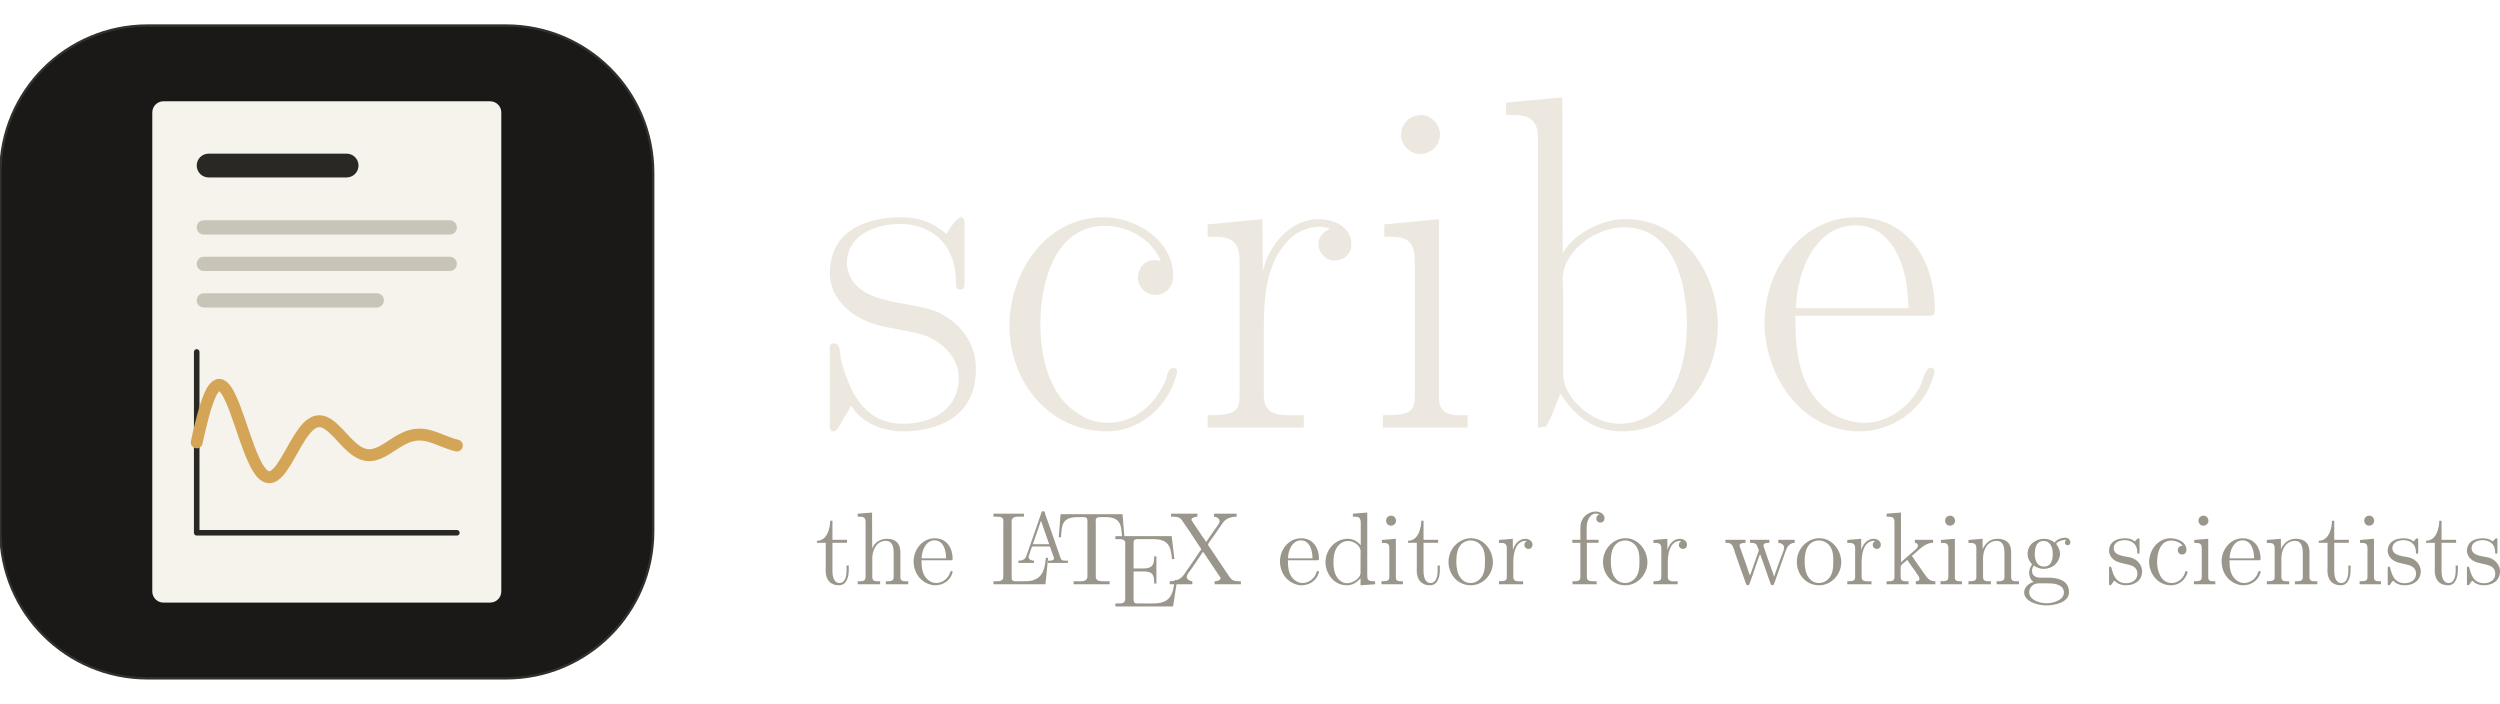
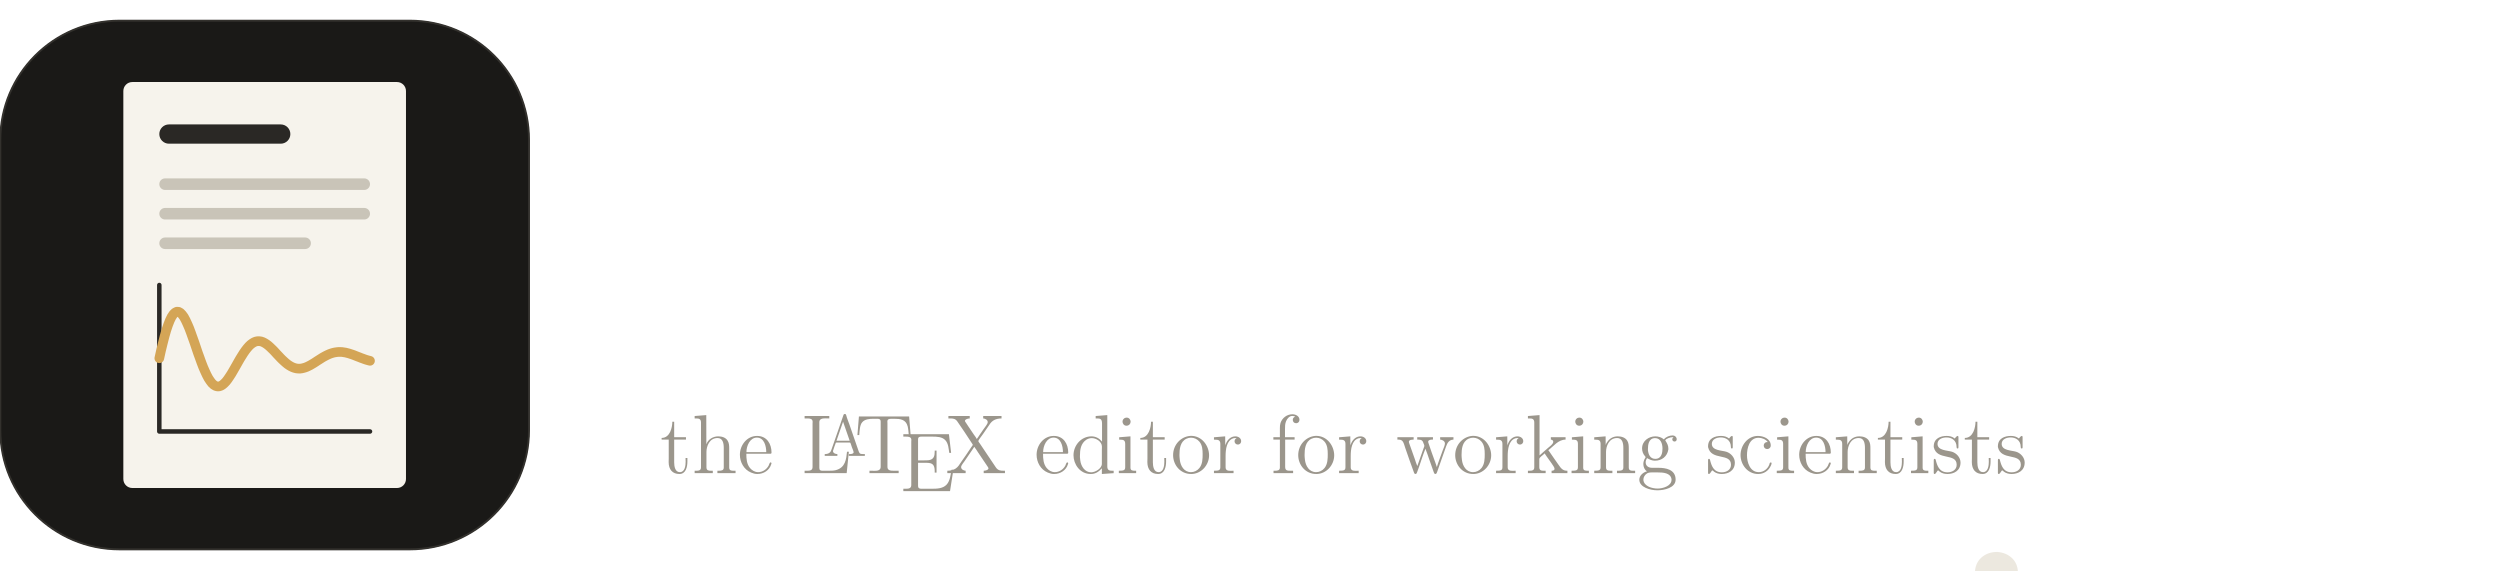
- <svg xmlns="http://www.w3.org/2000/svg" xmlns:xlink="http://www.w3.org/1999/xlink" width="397.8" height="112.0" viewBox="0 0 397.81 112.00" role="img" aria-label="Scribe: the LaTeX editor for working scientists">
+ <svg xmlns="http://www.w3.org/2000/svg" xmlns:xlink="http://www.w3.org/1999/xlink" width="491.2" height="112.0" viewBox="0 0 491.20 112.00" role="img" aria-label="Winterpress: the LaTeX editor for working scientists">
  <g transform="translate(0 4.00)">
    <g transform="scale(0.126214) translate(-100 -100)">
      <rect x="100" y="100" width="824" height="824" rx="186" fill="#1a1917" />
      <rect x="100.5" y="100.5" width="823" height="823" rx="185.5" fill="none" stroke="#33312d" stroke-width="3" />
      <rect x="292" y="196" width="440" height="632" rx="14" fill="#f6f3ec" />
      <rect x="348" y="262" width="204" height="30" rx="15" fill="#2a2825" />
      <rect x="348" y="346" width="328" height="18" rx="9" fill="#c9c4b8" />
      <rect x="348" y="392" width="328" height="18" rx="9" fill="#c9c4b8" />
      <rect x="348" y="438" width="236" height="18" rx="9" fill="#c9c4b8" />
      <path d="M348 512V740H676" fill="none" stroke="#2a2825" stroke-width="7" stroke-linecap="round" stroke-linejoin="round" />
      <path d="M348.0 626.0L350.7 613.8L353.5 602.3L356.2 591.8L358.9 582.3L361.7 574.0L364.4 567.1L367.1 561.6L369.9 557.4L372.6 554.8L375.3 553.5L378.1 553.7L380.8 555.2L383.5 558.0L386.3 561.8L389.0 566.8L391.7 572.6L394.5 579.1L397.2 586.3L399.9 593.9L402.7 601.7L405.4 609.7L408.1 617.7L410.9 625.4L413.6 632.9L416.3 639.9L419.1 646.3L421.8 652.1L424.5 657.2L427.3 661.4L430.0 664.9L432.7 667.4L435.5 669.1L438.2 669.9L440.9 669.9L443.7 669.0L446.4 667.4L449.1 665.1L451.9 662.2L454.6 658.7L457.3 654.7L460.1 650.4L462.8 645.8L465.5 641.1L468.3 636.2L471.0 631.4L473.7 626.7L476.5 622.2L479.2 617.9L481.9 614.0L484.7 610.4L487.4 607.3L490.1 604.7L492.9 602.6L495.6 601.0L498.3 599.9L501.1 599.4L503.8 599.4L506.5 599.8L509.3 600.8L512.0 602.2L514.7 603.9L517.5 606.0L520.2 608.4L522.9 611.0L525.7 613.7L528.4 616.6L531.1 619.6L533.9 622.5L536.6 625.4L539.3 628.1L542.1 630.7L544.8 633.1L547.5 635.3L550.3 637.2L553.0 638.8L555.7 640.1L558.5 641.1L561.2 641.8L563.9 642.1L566.7 642.2L569.4 641.9L572.1 641.3L574.9 640.5L577.6 639.5L580.3 638.2L583.1 636.8L585.8 635.2L588.5 633.6L591.3 631.8L594.0 630.0L596.7 628.3L599.5 626.5L602.2 624.8L604.9 623.3L607.7 621.8L610.4 620.5L613.1 619.3L615.9 618.3L618.6 617.5L621.3 616.9L624.1 616.5L626.8 616.2L629.5 616.2L632.3 616.3L635.0 616.7L637.7 617.1L640.5 617.8L643.2 618.5L645.9 619.4L648.7 620.3L651.4 621.3L654.1 622.4L656.9 623.5L659.6 624.5L662.3 625.6L665.1 626.6L667.8 627.6L670.5 628.5L673.3 629.3L676.0 630.0" fill="none" stroke="#d4a556" stroke-width="15" stroke-linecap="round" stroke-linejoin="round" />
    </g>
  </g>
  <g transform="translate(201.70 87.97)">
    <defs>
      <path id="g0-65" d="M.368-.368V-.012H2.854V-.368C2.485-.368 2.014-.541 1.991-.944C1.991-1.059 2.048-1.162 2.083-1.266C2.209-1.645 2.324-2.025 2.474-2.393C2.508-2.497 2.508-2.635 2.67-2.635H5.282C5.42-2.635 5.431-2.508 5.477-2.405L5.719-1.68C5.834-1.381 6.041-.944 6.041-.702V-.656C5.938-.38 5.489-.368 5.155-.368H5.086V-.012H8.25V-.368H7.917C7.652-.368 7.376-.391 7.238-.529C7.111-.667 7.065-.863 6.996-1.036C6.409-2.75 5.822-4.476 5.213-6.191C5.005-6.789 4.729-7.422 4.58-8.032C4.534-8.181 4.465-8.25 4.304-8.25C4.073-8.25 4.027-8.009 3.958-7.779C3.314-5.834 2.601-3.912 1.945-1.979L1.703-1.289C1.634-1.082 1.565-.875 1.404-.713C1.139-.437 .736-.368 .368-.368ZM2.681-2.992L3.97-6.731L5.27-2.992H2.681Z" />
      <path id="g1-69" d="M.658-11.211V-10.734H1.167C1.726-10.734 2.236-10.668 2.236-10.077C2.236-9.978 2.219-9.863 2.219-9.764V-1.216C2.219-.559 1.71-.493 1.167-.493H.658V-.016H9.83L10.488-4.225H10.126C9.945-3.222 9.847-2.022 9.14-1.282C8.416-.526 7.266-.493 6.279-.493H4.241C3.847-.493 3.551-.542 3.551-1.101V-5.589H5.096C5.655-5.589 6.263-5.556 6.575-5.096C6.805-4.734 6.822-4.258 6.822-3.83V-3.666H7.184V-7.989H6.822V-7.825C6.822-6.986 6.69-6.247 5.638-6.099C5.326-6.066 5.03-6.066 4.718-6.066H3.551V-10.175C3.551-10.685 3.863-10.734 4.241-10.734H6.312C7.2-10.734 8.301-10.718 8.926-10.011C9.518-9.353 9.551-8.384 9.682-7.545H10.044L9.616-11.211H.658Z" />
      <path id="g1-76" d="M.674-11.244V-10.767H1.216C1.759-10.767 2.252-10.701 2.252-10.093C2.252-9.978 2.236-9.879 2.236-9.781V-1.216C2.236-.559 1.726-.493 1.184-.493H.674V-.016H8.942L9.37-4.225H9.008C8.844-2.762 8.712-1.118 6.805-.608C6.329-.493 5.852-.493 5.359-.493H4.159C3.814-.493 3.567-.592 3.567-1.036V-10.044C3.567-10.685 4.159-10.784 4.751-10.784C5.03-10.784 5.31-10.767 5.523-10.767V-11.244H.674Z" />
      <path id="g1-84" d="M.871-11.162L.575-7.496H.937C1.003-8.318 1.036-9.485 1.512-10.011C2.022-10.636 2.975-10.701 3.732-10.701H4.471C4.8-10.701 5.145-10.668 5.145-10.126V-1.249C5.145-.575 4.537-.477 3.962-.477C3.781-.477 3.584-.493 3.436-.493H2.942V-.016H8.679V-.493H7.693C7.068-.493 6.477-.559 6.477-1.233V-9.847C6.477-9.945 6.46-10.044 6.46-10.142C6.46-10.619 6.756-10.701 7.299-10.701H7.825C8.942-10.701 10.11-10.603 10.455-9.189C10.586-8.63 10.619-8.055 10.668-7.496H11.03L10.734-11.162H.871Z" />
      <path id="g1-88" d="M.575-11.244V-10.767H.97C1.479-10.767 1.956-10.718 2.318-10.192C3.271-8.844 4.175-7.447 5.079-6.066L5.277-5.77C5.31-5.721 5.359-5.671 5.359-5.605C5.359-5.458 5.178-5.293 5.096-5.162C4.438-4.159 3.764-3.173 3.074-2.203C2.778-1.742 2.482-1.249 2.022-.937C1.545-.608 .937-.493 .362-.493V-.016H3.962V-.493C3.567-.51 3.074-.773 3.074-1.2V-1.282C3.156-1.644 3.534-2.055 3.781-2.416C4.323-3.205 4.882-4.011 5.408-4.816C5.49-4.948 5.589-5.063 5.655-5.195C5.934-4.833 6.181-4.438 6.427-4.06L8.252-1.348C8.318-1.249 8.433-1.118 8.449-.986C8.449-.641 7.858-.493 7.512-.493V-.016H11.688V-.493H11.441C10.833-.493 10.307-.526 9.879-1.184C8.844-2.745 7.808-4.29 6.756-5.836C6.674-5.967 6.46-6.197 6.46-6.329C6.46-6.51 7.085-7.282 7.381-7.71C7.71-8.203 8.055-8.679 8.384-9.173C8.663-9.6 8.926-10.027 9.353-10.323C9.83-10.652 10.438-10.767 11.014-10.767V-11.244H7.414V-10.767C7.808-10.751 8.301-10.488 8.301-10.06C8.301-9.649 7.775-9.107 7.496-8.679C7.216-8.268 6.937-7.874 6.658-7.463C6.493-7.216 6.345-6.953 6.148-6.723C6.033-7.003 5.753-7.348 5.556-7.627C5.178-8.186 4.816-8.729 4.438-9.288L3.995-9.962C3.929-10.044 3.83-10.159 3.83-10.274V-10.29C3.83-10.603 4.422-10.767 4.767-10.767V-11.244H.575Z" />
      <path id="g1-99" d="M5.934-6.115C5.885-6.115 5.852-6.132 5.803-6.132C5.425-6.132 5.129-5.819 5.129-5.441C5.129-5.03 5.441-4.751 5.803-4.751C6.181-4.751 6.51-5.014 6.51-5.458C6.51-6.805 5.03-7.332 3.978-7.332C1.989-7.332 .575-5.474 .575-3.567C.575-1.677 1.989 .148 4.027 .148C5.129 .148 6.099-.444 6.575-1.578C6.608-1.677 6.674-1.825 6.674-1.956V-2.022C6.658-2.088 6.592-2.121 6.526-2.121C6.279-2.121 6.279-1.874 6.23-1.71C5.918-.838 5.079-.214 4.159-.214C2.416-.214 1.841-2.17 1.841-3.534C1.841-4.882 2.268-6.97 4.11-6.97C4.767-6.97 5.54-6.674 5.934-6.115Z" />
      <path id="g1-100" d="M4.932-11.244V-10.767H5.129C5.786-10.767 6.181-10.734 6.181-9.748V-6.214C5.655-6.855 4.948-7.249 4.11-7.249C2.104-7.249 .575-5.507 .575-3.534C.575-1.792 1.825 .148 3.962 .148C4.849 .148 5.474-.23 6.148-.97V.148L8.466-.016V-.493H8.203C7.71-.493 7.216-.542 7.216-1.315V-11.425L4.932-11.244ZM1.841-3.156V-3.403C1.841-4.603 1.989-5.852 3.123-6.608C3.452-6.805 3.814-6.904 4.175-6.904C4.997-6.904 6.164-6.247 6.164-5.211C6.164-4.997 6.148-4.784 6.148-4.57V-1.858C6.148-.921 4.849-.181 4.044-.181C2.827-.181 2.055-1.332 1.907-2.515C1.874-2.729 1.874-2.942 1.841-3.156Z" />
      <path id="g1-101" d="M1.742-3.83H6.444C6.608-3.83 6.69-3.896 6.69-4.06C6.69-5.753 5.786-7.332 3.847-7.332C1.874-7.332 .477-5.54 .477-3.633C.477-2.186 1.249-.723 2.679-.132C3.058 .033 3.468 .148 3.879 .148H3.929C5.129 .148 6.296-.575 6.641-1.792C6.658-1.841 6.69-1.907 6.69-1.973C6.69-2.055 6.592-2.137 6.51-2.137C6.312-2.137 6.23-1.693 6.115-1.479C5.704-.74 4.932-.214 4.044-.214C3.419-.214 2.86-.559 2.466-1.019C1.808-1.808 1.742-2.844 1.742-3.83ZM1.759-4.142C1.759-5.392 2.449-7.003 3.814-7.003C5.26-7.003 5.655-5.31 5.655-4.142H1.759Z" />
      <path id="g1-102" d="M1.792-7.085H.51V-6.608H1.792V-1.118C1.792-.542 1.315-.493 .822-.493H.542V-.016H4.389V-.493H3.879C3.222-.493 2.827-.542 2.827-1.249V-6.608H4.685V-7.085H2.795V-8.647C2.795-9.189 2.795-9.715 3.008-10.225C3.222-10.718 3.633-11.244 4.208-11.26C4.422-11.26 4.619-11.211 4.816-11.129C4.553-11.014 4.323-10.849 4.323-10.488S4.586-9.83 4.964-9.83C5.408-9.83 5.638-10.142 5.638-10.504C5.638-11.227 4.882-11.589 4.258-11.589C3.173-11.589 2.236-10.866 1.907-9.863C1.808-9.534 1.792-9.205 1.792-8.86V-7.085Z" />
      <path id="g1-103" d="M5.277-6.658H5.26C4.816-7.068 4.159-7.249 3.584-7.249C2.351-7.249 .986-6.395 .986-4.866C.986-4.323 1.184-3.781 1.545-3.37C1.595-3.321 1.677-3.238 1.677-3.156S1.578-2.975 1.545-2.91C1.348-2.581 1.233-2.186 1.233-1.808C1.233-1.282 1.463-.658 1.94-.395V-.378C1.184-.181 .444 .46 .444 1.266C.444 2.762 2.597 3.353 3.995 3.353C5.326 3.353 7.578 2.877 7.578 1.249C7.578-.773 5.573-1.068 4.225-1.068H2.959C2.236-1.068 1.693-1.447 1.693-2.153V-2.219C1.71-2.499 1.825-2.729 1.956-2.975C2.433-2.712 2.86-2.499 3.403-2.466H3.534C4.833-2.466 5.934-3.271 6.148-4.668V-4.849C6.148-5.408 5.951-5.803 5.655-6.279C5.605-6.329 5.556-6.378 5.556-6.444V-6.46C5.671-6.822 6.592-7.085 6.953-7.085C7.036-7.085 7.101-7.085 7.184-7.068C7.036-6.986 6.921-6.838 6.921-6.658C6.921-6.411 7.134-6.23 7.364-6.23C7.627-6.23 7.792-6.427 7.792-6.69V-6.773C7.726-7.151 7.397-7.43 7.003-7.43C6.411-7.43 5.671-7.167 5.277-6.658ZM1.249 1.381V1.249C1.249 .69 1.644 .148 2.17-.066C2.4-.148 2.663-.164 2.91-.164H4.027C5.112-.164 6.592-.082 6.773 1.167V1.282C6.773 2.532 5.03 3.008 4.044 3.008C2.942 3.008 1.414 2.564 1.249 1.381ZM2.137-4.537V-4.751C2.137-5.54 2.252-6.904 3.551-6.904C4.603-6.904 4.997-5.868 4.997-4.849C4.997-4.126 4.866-2.827 3.584-2.827C2.614-2.827 2.236-3.633 2.137-4.537Z" />
      <path id="g1-104" d="M.526-11.244V-10.767H.822C1.348-10.767 1.775-10.701 1.775-9.945V-1.167C1.775-.559 1.348-.493 .888-.493H.526V-.016H4.093V-.493H3.715C3.238-.493 2.844-.559 2.844-1.167V-4.175C2.844-5.31 3.419-6.921 5.03-6.921C6.033-6.921 6.247-5.951 6.247-4.981V-1.118C6.247-.542 5.77-.493 5.277-.493H4.997V-.016H8.564V-.493H8.186C7.742-.493 7.315-.51 7.315-1.134V-4.866C7.315-5.392 7.299-5.918 7.019-6.378C6.641-7.036 5.868-7.249 5.145-7.249C4.142-7.249 3.123-6.641 2.827-5.671L2.811-11.425L.526-11.244Z" />
      <path id="g1-105" d="M.608-7.068V-6.592H.871C1.397-6.592 1.792-6.51 1.792-5.77V-1.184C1.792-.575 1.479-.493 .542-.493V-.016H3.945V-.493H3.715C3.238-.493 2.827-.526 2.827-1.085V-7.249L.608-7.068ZM1.94-10.915C1.496-10.849 1.266-10.488 1.266-10.142S1.529-9.337 2.038-9.337S2.86-9.732 2.86-10.126C2.86-10.471 2.597-10.932 2.088-10.932C2.038-10.932 1.989-10.915 1.94-10.915Z" />
      <path id="g1-107" d="M.46-11.244V-10.767H.756C1.282-10.767 1.71-10.701 1.71-9.945V-1.167C1.71-.559 1.282-.493 .822-.493H.46V-.016H3.945V-.493H3.567C3.074-.493 2.696-.559 2.696-1.2V-2.762C2.696-3.189 3.403-3.485 3.732-3.896H3.748C4.29-3.041 4.932-2.252 5.474-1.397C5.573-1.249 5.688-1.036 5.688-.855C5.688-.559 5.359-.493 5.112-.493V-.016H8.219V-.493C7.43-.493 7.068-.756 6.395-1.775C5.852-2.581 5.244-3.386 4.718-4.192C4.636-4.307 4.57-4.422 4.471-4.521V-4.537C5.49-5.277 6.395-6.608 7.858-6.608V-7.085H4.964V-6.608C5.211-6.608 5.441-6.427 5.441-6.197C5.441-5.737 4.833-5.342 4.471-5.03C3.896-4.521 3.304-4.027 2.745-3.501V-11.425L.46-11.244Z" />
      <path id="g1-110" d="M.526-7.068V-6.592H.838C1.315-6.592 1.775-6.526 1.775-5.77V-1.184C1.775-.575 1.463-.493 .526-.493V-.016H4.093V-.493H3.715C3.238-.493 2.844-.559 2.844-1.167V-4.175C2.844-5.31 3.419-6.921 5.03-6.921C6.033-6.921 6.247-5.951 6.247-4.981V-1.118C6.247-.542 5.77-.493 5.277-.493H4.997V-.016H8.564V-.493H8.186C7.742-.493 7.315-.51 7.315-1.134V-4.866C7.315-5.392 7.299-5.901 7.036-6.362C6.658-7.019 5.868-7.249 5.162-7.249C4.356-7.249 3.666-6.953 3.107-6.181C2.959-5.984 2.844-5.786 2.778-5.556L2.762-7.249L.526-7.068Z" />
      <path id="g1-111" d="M3.781-7.332C2.022-7.167 .477-5.638 .477-3.551C.477-1.677 1.858 .148 4.027 .148C6 .148 7.545-1.595 7.545-3.518C7.545-5.359 6.181-7.348 3.995-7.348C3.929-7.348 3.847-7.332 3.781-7.332ZM1.742-3.173C1.726-3.304 1.726-3.436 1.726-3.567C1.726-4.701 1.841-6.197 3.107-6.789C3.386-6.921 3.699-6.986 3.995-6.986C4.619-6.986 5.227-6.707 5.638-6.214C6.214-5.54 6.279-4.619 6.279-3.764C6.279-2.844 6.263-1.792 5.638-1.019C5.227-.51 4.619-.214 3.995-.214C2.63-.214 1.923-1.447 1.792-2.663C1.759-2.827 1.759-3.008 1.742-3.173Z" />
      <path id="g1-114" d="M.46-7.068V-6.592H.723C1.216-6.592 1.71-6.542 1.71-5.77V-1.184C1.71-.575 1.397-.493 .46-.493V-.016H4.307V-.493C4.126-.493 3.929-.477 3.732-.477C3.205-.477 2.745-.559 2.745-1.167V-3.403C2.745-4.668 2.942-6.477 4.29-6.871C4.422-6.904 4.537-6.921 4.668-6.921C4.751-6.921 4.816-6.904 4.899-6.904V-6.888C4.652-6.789 4.504-6.542 4.504-6.279C4.504-5.901 4.816-5.638 5.145-5.638C5.573-5.638 5.803-5.967 5.803-6.296C5.803-6.904 5.227-7.249 4.668-7.249C3.797-7.249 3.156-6.625 2.844-5.901C2.778-5.753 2.696-5.589 2.679-5.425L2.663-7.249L.46-7.068Z" />
      <path id="g1-115" d="M4.668-6.822C4.208-7.2 3.666-7.332 3.09-7.332C1.907-7.332 .542-6.871 .542-5.293V-5.145C1.151-2.384 5.047-4.077 5.047-1.66C5.047-.641 4.126-.181 3.255-.181C1.611-.181 1.2-1.512 .921-2.647C.888-2.745 .838-2.827 .723-2.827C.575-2.827 .542-2.712 .542-2.597V-.049C.542 .033 .575 .148 .707 .148C.986 .148 1.216-.559 1.397-.559H1.414C1.529-.526 1.611-.395 1.71-.312C2.153 .016 2.679 .148 3.238 .148C4.455 .148 5.803-.46 5.803-2.104C5.803-3.074 5.03-3.945 4.126-4.225C3.238-4.504 1.282-4.438 1.282-5.77C1.282-6.707 2.268-7.036 3.041-7.036C3.995-7.036 5.03-6.526 5.03-5.129C5.03-4.981 5.047-4.866 5.227-4.866C5.359-4.866 5.392-4.964 5.392-5.079V-7.134C5.392-7.216 5.342-7.332 5.244-7.332C5.03-7.332 4.767-6.937 4.668-6.822Z" />
      <path id="g1-116" d="M2.4-10.126C2.4-9.058 1.973-6.937 .296-6.937V-6.608H1.693V-2.893C1.693-2.663 1.677-2.433 1.677-2.203C1.677-.723 2.433 .148 3.797 .148C5.063 .148 5.359-1.266 5.359-2.285V-2.992H4.997C4.997-2.745 5.014-2.499 5.014-2.252C5.014-1.545 4.882-.214 3.879-.214C2.942-.214 2.762-1.348 2.762-2.153V-6.608H5.079V-7.085H2.762V-10.126H2.4Z" />
      <path id="g1-119" d="M.296-7.085V-6.608H.526C1.397-6.608 1.496-6.049 1.841-4.964C2.367-3.386 2.942-1.841 3.501-.279C3.567-.115 3.6 .132 3.83 .148C4.06 .148 4.11-.049 4.175-.23L4.619-1.463C4.997-2.564 5.359-3.732 5.803-4.816C6.082-4.142 6.296-3.436 6.542-2.745L7.43-.23C7.496-.049 7.545 .148 7.775 .148C7.989 .132 8.038-.099 8.104-.263C8.663-1.923 9.288-3.584 9.847-5.227C10.126-6.033 10.488-6.575 11.31-6.608V-7.085H8.696V-6.608C9.123-6.592 9.633-6.312 9.633-5.852C9.633-5.49 9.37-4.932 9.205-4.504C8.827-3.419 8.384-2.334 8.055-1.233H8.038C7.94-1.627 7.759-2.005 7.644-2.384C7.249-3.518 6.805-4.652 6.444-5.803C6.395-5.918 6.345-6.049 6.345-6.181V-6.247C6.444-6.592 6.888-6.608 7.2-6.608H7.282V-7.085H4.192V-6.608H4.422C5.047-6.608 5.277-6.411 5.458-5.803C5.507-5.688 5.589-5.523 5.589-5.392V-5.359C5.573-5.211 5.49-5.047 5.441-4.915L5.145-4.077C4.833-3.189 4.504-2.301 4.208-1.414C4.011-1.825 3.879-2.301 3.732-2.745L2.647-5.803C2.614-5.918 2.548-6.049 2.548-6.164C2.548-6.575 3.14-6.608 3.485-6.608V-7.085H.296Z" />
-       <path id="g2-98" d="M2.877-51.79V-49.821H3.937C6.512-49.821 7.95-49.064 7.95-46.187V-.076L9.237-.227L9.995-1.666L11.509-5.452C13.553-2.423 16.355 .53 21.352 .53C30.135 .53 36.571-7.572 36.571-16.355C36.571-24.759 30.741-33.239 22.033-33.239H21.352C17.718-33.012 13.629-30.892 11.887-27.788L11.812-52.623L2.877-51.79ZM31.574-14.537C31.195-8.177 28.242-.681 20.822-.681C16.658-.681 11.963-4.694 11.963-8.632V-21.125C11.963-21.958 11.887-22.866 11.887-23.699C11.887-28.166 17.188-31.952 21.579-31.952C30.286-31.952 31.649-21.655 31.649-16.279C31.649-15.673 31.649-15.143 31.574-14.537Z" />
-       <path id="g2-99" d="M26.955-26.576C26.652-26.652 26.273-26.728 25.971-26.728C24.381-26.728 23.321-25.441 23.321-23.926C23.321-22.336 24.608-21.2 26.122-21.2S28.924-22.336 28.924-24.229C28.924-29.908 22.942-33.542 17.869-33.542C8.329-33.542 2.877-24.381 2.877-16.279C2.877-7.42 9.086 .53 18.475 .53C23.472 .53 27.939-3.256 29.302-8.026C29.454-8.253 29.529-8.632 29.529-8.934V-9.162C29.529-9.465 29.226-9.54 28.999-9.54C28.015-9.54 28.015-8.404 27.788-7.723C26.122-3.786 22.791-.833 18.55-.833C17.036-.833 15.446-1.211 14.083-2.12C9.162-4.997 7.799-11.282 7.799-16.582C7.799-22.488 9.767-32.179 18.096-32.179C21.806-32.179 25.592-29.984 26.955-26.576Z" />
-       <path id="g2-101" d="M7.42-17.869H28.621C29.302-17.869 29.605-18.02 29.605-18.778C29.605-26.198 25.668-33.542 17.112-33.542C8.177-33.542 2.499-24.986 2.499-16.733C2.499-8.783 7.874 .076 16.96 .53H17.566C22.791 .53 27.864-2.877 29.378-8.253C29.454-8.48 29.529-8.707 29.529-9.01C29.529-9.389 29.302-9.616 28.999-9.616C28.015-9.616 27.712-7.572 27.258-6.663C25.592-3.407 22.185-.833 18.399-.833C16.203-.833 13.78-1.666 12.115-3.18C7.799-6.814 7.42-12.645 7.42-17.869ZM7.496-19.08C7.647-24.986 10.6-32.255 16.96-32.255C22.563-32.255 24.759-26.425 25.213-21.882C25.365-20.973 25.289-19.989 25.441-19.08H7.496Z" />
-       <path id="g2-105" d="M3.256-32.406V-30.438H4.316C6.739-30.438 8.102-29.756 8.102-26.576V-5.149C8.102-2.499 7.193-2.044 3.029-2.044V-.076H16.506V-2.044H15.446C13.705-2.044 11.963-2.271 11.963-4.694V-33.239L3.256-32.406ZM8.48-49.745C6.814-49.443 5.906-48.004 5.906-46.717C5.906-45.278 7.117-43.612 8.934-43.612C10.827-43.612 12.115-45.127 12.115-46.717C12.115-48.08 10.903-49.821 9.086-49.821C8.859-49.821 8.632-49.745 8.48-49.745Z" />
-       <path id="g2-114" d="M2.801-32.406V-30.438H3.937C6.436-30.438 7.874-29.756 7.874-26.652V-5.149C7.874-2.499 6.966-2.044 2.801-2.044V-.076H18.096V-2.044H15.9C13.629-2.044 11.736-2.347 11.736-5.224V-15.825C11.736-20.822 12.039-26.576 16.052-30.286C17.263-31.346 18.929-32.028 20.519-32.028C21.125-32.028 21.655-31.952 22.261-31.725C21.276-31.195 20.443-30.589 20.443-29.302S21.352-26.803 22.791-26.652C24.683-26.652 25.668-27.788 25.668-29.226C25.668-32.028 22.866-33.239 20.443-33.239C15.9-33.239 12.342-28.924 11.585-24.835L11.509-33.239L2.801-32.406Z" />
-       <path id="g2-115" d="M5.679-3.483H5.83C7.42-.757 10.903 .53 13.932 .53C19.156 .53 25.592-1.514 25.592-9.389C25.592-12.72 24.002-16.128 19.913-18.248C15.598-20.519 5.982-19.08 5.073-25.895V-26.273C5.073-30.514 9.313-32.482 13.553-32.482C17.415-32.482 22.412-30.286 22.412-23.093C22.412-22.488 22.412-22.033 23.169-22.033C23.699-22.033 23.775-22.412 23.775-22.942V-32.785C23.775-33.088 23.623-33.542 23.245-33.542C22.563-33.542 21.428-31.801 20.898-30.892C18.702-32.709 16.658-33.542 13.78-33.542C8.859-33.542 2.347-31.876 2.347-24.608C2.347-20.595 5.754-17.718 9.313-16.582C11.812-15.825 14.386-15.598 16.885-14.916C19.838-14.083 22.715-11.509 22.866-8.253V-7.95C22.866-3.104 18.778-.681 14.007-.681C7.723-.681 5.376-5.982 4.089-11.055C3.937-11.887 4.089-13.477 3.029-13.477C2.423-13.477 2.347-13.175 2.347-12.72V-.227C2.347 .076 2.499 .53 2.877 .53C3.634 .53 4.24-1.06 4.694-1.817C5.073-2.347 5.452-2.877 5.679-3.483Z" />
    </defs>
    <g id="page1">
-       <g fill="#ece8df">
-         <use x="-72" y="-19.858" xlink:href="#g2-115" />
-         <use x="-43.946" y="-19.858" xlink:href="#g2-99" />
-         <use x="-12.332" y="-19.858" xlink:href="#g2-114" />
-         <use x="15.327" y="-19.858" xlink:href="#g2-105" />
-         <use x="35.076" y="-19.858" xlink:href="#g2-98" />
-         <use x="76.577" y="-19.858" xlink:href="#g2-101" />
-       </g>
+       <path fill="#ece8df" d="M162.184 40.696Q158.766 40.696 158.766 41.836Q158.766 42.405 161.971 51.519Q165.175 60.634 165.317 60.99L168.237 52.516Q171.227 43.829 171.227 43.402Q171.227 42.192 170.195 41.515Q169.162 40.839 167.738 40.696H167.168V37.421H167.667Q168.593 37.635 174.431 37.635Q179.273 37.635 179.7 37.421H180.056V40.696H179.629Q179.558 40.696 179.166 40.732Q178.775 40.768 178.561 40.768Q175.215 41.266 174.075 44.328L165.673 68.324Q165.388 68.893 164.107 68.893Q162.754 68.893 162.469 68.395Q162.398 68.324 158.98 58.64L155.705 49.099Q149.652 65.618 148.94 68.395Q148.584 68.893 147.303 68.893Q145.95 68.893 145.665 68.324L136.408 41.907Q135.91 41.124 135.34 40.946Q134.771 40.768 132.848 40.696H131.282V37.421H131.709Q132.492 37.635 138.26 37.635Q144.668 37.635 145.736 37.421H146.306V40.696H145.309Q142.603 40.839 142.603 41.907Q142.603 41.978 145.736 51.092L148.869 60.064Q148.94 59.779 149.332 58.675Q149.724 57.572 150.364 55.792Q151.005 54.012 151.646 52.018L154.138 44.755L153.711 43.545Q153.07 41.693 152.856 41.408Q152.216 40.768 149.795 40.696H148.371V37.421H148.798Q149.51 37.635 154.779 37.635Q161.33 37.635 162.327 37.421H162.825V40.696ZM190.737 20.475Q192.517 20.617 193.656 21.721Q194.796 22.824 194.796 24.747Q194.796 27.31 192.873 28.378Q191.947 29.019 190.595 29.019Q187.675 29.019 186.465 26.171Q186.322 25.744 186.322 24.747Q186.322 22.753 187.568 21.614Q188.815 20.475 190.737 20.475ZM183.688 37.421Q183.973 37.421 189.099 37.029Q194.226 36.638 194.368 36.638H194.582V63.695Q194.938 64.407 195.436 64.585Q195.935 64.763 197.929 64.835H199.566V68.11H198.997Q198.213 67.896 191.591 67.896Q185.112 67.896 183.83 68.11H183.261V64.835H184.4H185.183Q188.174 64.835 188.743 63.838Q188.815 63.695 188.815 53.513Q188.815 42.833 188.53 42.121Q187.96 40.696 184.329 40.696H183.545V39.059Q183.545 37.421 183.688 37.421ZM203.127 37.421Q203.411 37.421 208.574 37.029Q213.736 36.638 213.878 36.638H214.092V39.486Q214.092 42.192 214.163 42.192L214.234 42.121Q218.079 36.638 225.129 36.638Q233.317 36.923 234.171 44.684Q234.243 45.182 234.243 54.581Q234.243 63.695 234.314 63.838Q234.883 64.835 237.874 64.835H238.657H239.797V68.11H239.227Q238.301 67.896 231.252 67.896Q224.203 67.896 223.277 68.11H222.708V64.835H223.847H224.417Q228.19 64.835 228.19 63.695Q228.262 63.553 228.262 53.869Q228.19 44.257 228.119 43.687Q227.621 41.408 226.517 40.376Q225.413 39.344 223.135 39.344Q219.931 39.344 217.51 41.765Q215.018 44.257 214.59 48.03Q214.59 48.102 214.59 49.348Q214.59 50.594 214.555 52.516Q214.519 54.439 214.519 56.148Q214.519 57.216 214.519 58.391Q214.519 59.566 214.555 60.491Q214.59 61.417 214.59 62.164Q214.59 62.912 214.59 63.411V63.838Q215.16 64.835 218.151 64.835H218.934H220.073V68.11H219.503Q218.578 67.896 211.529 67.896Q204.479 67.896 203.554 68.11H202.984V64.835H204.123H204.907Q207.897 64.835 208.467 63.838V63.268Q208.467 62.627 208.467 61.63Q208.467 60.634 208.502 59.388Q208.538 58.141 208.538 56.611Q208.538 55.08 208.538 53.656Q208.538 51.448 208.502 48.921Q208.467 46.393 208.467 44.755V43.117Q208.253 41.765 207.434 41.302Q206.616 40.839 204.266 40.696H202.984V39.059Q202.984 37.421 203.127 37.421ZM250.833 25.388V24.32H253.681V37.421H263.294V40.696H253.681V50.95Q253.753 59.85 253.788 61.025Q253.824 62.2 254.251 63.268Q255.248 66.045 257.74 66.045Q260.873 66.045 261.585 60.99Q261.656 60.42 261.656 57.714V55.222H264.504V57.714Q264.504 60.99 264.148 62.414Q263.365 65.262 261.478 67.042Q259.591 68.822 256.53 68.822Q252.684 68.822 250.406 66.722Q248.127 64.621 247.771 60.99Q247.7 60.491 247.7 50.451V40.696H242.075V38.062H242.716Q245.35 37.848 247.202 35.783Q250.477 32.366 250.833 25.388ZM298.041 50.665Q298.041 51.163 297.543 51.662H277.463V52.73Q277.463 57.999 278.888 60.705Q281.451 65.974 287.717 65.974Q290.779 65.974 292.844 63.695Q294.268 62.271 295.051 59.993Q295.264 59.209 295.478 58.996Q295.692 58.782 296.617 58.782Q298.041 58.782 298.041 59.494Q298.041 59.779 297.828 60.42Q296.475 64.123 293.52 66.508Q290.565 68.893 286.293 68.893Q284.94 68.893 283.16 68.537Q279.101 67.754 275.897 64.835Q272.693 61.915 271.34 57.785Q270.485 55.222 270.485 52.588Q270.485 46.037 274.331 41.515Q278.176 36.994 283.801 36.282Q284.085 36.211 284.797 36.211Q291.277 36.211 294.659 40.02Q298.041 43.829 298.041 50.665ZM292.203 48.529Q291.562 40.768 286.934 39.13Q286.435 38.916 285.438 38.845Q281.736 38.845 279.386 42.263Q277.962 44.541 277.535 48.6V49.099H292.203ZM301.673 37.421Q301.958 37.421 307.049 37.029Q312.14 36.638 312.282 36.638H312.496V41.551Q313.849 39.272 315.486 37.991Q317.124 36.709 319.83 36.709Q321.824 36.709 323.248 37.492Q326.025 38.916 326.025 41.551Q326.025 43.117 324.957 44.15Q323.888 45.182 322.393 45.182Q320.898 45.182 319.865 44.185Q318.833 43.189 318.833 41.622Q318.833 40.412 319.403 39.628Q319.545 39.344 319.545 39.272Q319.403 39.13 317.907 39.557Q316.768 40.127 316.198 40.625Q313.35 43.331 312.923 49.597V52.374Q312.852 55.151 312.852 57.145Q312.852 58.07 312.852 59.103Q312.852 60.135 312.887 60.918Q312.923 61.702 312.923 62.342Q312.923 62.983 312.923 63.411V63.767Q313.208 64.336 313.778 64.479Q314.49 64.763 317.551 64.835H319.759V68.11H319.118Q317.836 67.896 310.075 67.896Q303.097 67.896 302.1 68.11H301.53V64.835H302.67H303.453Q306.444 64.835 307.013 63.838V63.268Q307.013 62.627 307.049 61.63Q307.084 60.634 307.084 59.388Q307.084 58.141 307.084 56.611Q307.084 55.08 307.084 53.656Q307.084 51.448 307.084 48.921Q307.084 46.393 307.084 44.755L307.013 43.117Q306.8 41.765 305.981 41.302Q305.162 40.839 302.812 40.696H301.53V39.059Q301.53 37.421 301.673 37.421ZM329.585 37.421Q329.87 37.421 335.139 37.029Q340.408 36.638 340.55 36.638H340.764V38.489L340.835 40.34L341.405 39.842Q345.748 36.709 351.231 36.709Q352.797 36.709 353.509 36.851Q358.494 37.848 361.84 42.192Q365.187 46.535 365.187 52.73Q365.187 54.083 365.044 55.222Q364.332 59.85 361.591 63.197Q358.85 66.544 354.506 68.181Q352.37 68.893 350.092 68.893Q345.25 68.893 341.547 65.76L340.977 65.262V71.314Q340.977 77.509 341.049 77.651Q341.618 78.648 344.609 78.648H345.392H346.531V81.924H345.962Q345.036 81.71 337.987 81.71Q330.938 81.71 330.012 81.924H329.442V78.648H330.582H331.365Q334.355 78.648 334.925 77.651V77.082Q334.925 76.583 334.925 75.693Q334.925 74.803 334.961 73.593Q334.996 72.382 334.996 70.816Q334.996 69.249 334.996 67.647Q334.996 66.045 334.996 64.158Q334.996 62.271 334.996 60.562Q334.996 58.141 334.996 55.507Q334.996 52.872 334.996 50.807Q334.996 48.743 334.961 46.998Q334.925 45.254 334.925 44.221Q334.925 43.189 334.925 43.117Q334.712 41.765 333.893 41.302Q333.074 40.839 330.724 40.696H329.442V39.059Q329.442 37.421 329.585 37.421ZM349.736 39.486Q344.68 39.486 340.977 44.114V61.132Q343.897 66.259 348.952 66.259Q351.943 66.259 354.364 63.624Q358.209 59.637 358.209 52.588Q358.209 47.674 356.001 43.901Q353.794 40.127 350.732 39.557Q350.448 39.486 349.736 39.486ZM369.174 37.421Q369.459 37.421 374.55 37.029Q379.641 36.638 379.784 36.638H379.997V41.551Q381.35 39.272 382.988 37.991Q384.626 36.709 387.331 36.709Q389.325 36.709 390.749 37.492Q393.526 38.916 393.526 41.551Q393.526 43.117 392.458 44.15Q391.39 45.182 389.895 45.182Q388.399 45.182 387.367 44.185Q386.334 43.189 386.334 41.622Q386.334 40.412 386.904 39.628Q387.046 39.344 387.046 39.272Q386.904 39.13 385.409 39.557Q384.269 40.127 383.7 40.625Q380.852 43.331 380.424 49.597V52.374Q380.353 55.151 380.353 57.145Q380.353 58.07 380.353 59.103Q380.353 60.135 380.389 60.918Q380.424 61.702 380.424 62.342Q380.424 62.983 380.424 63.411V63.767Q380.709 64.336 381.279 64.479Q381.991 64.763 385.053 64.835H387.26V68.11H386.619Q385.338 67.896 377.576 67.896Q370.598 67.896 369.601 68.11H369.032V64.835H370.171H370.954Q373.945 64.835 374.515 63.838V63.268Q374.515 62.627 374.55 61.63Q374.586 60.634 374.586 59.388Q374.586 58.141 374.586 56.611Q374.586 55.08 374.586 53.656Q374.586 51.448 374.586 48.921Q374.586 46.393 374.586 44.755L374.515 43.117Q374.301 41.765 373.482 41.302Q372.663 40.839 370.314 40.696H369.032V39.059Q369.032 37.421 369.174 37.421ZM425.069 50.665Q425.069 51.163 424.571 51.662H404.491V52.73Q404.491 57.999 405.916 60.705Q408.479 65.974 414.745 65.974Q417.807 65.974 419.871 63.695Q421.296 62.271 422.079 59.993Q422.292 59.209 422.506 58.996Q422.72 58.782 423.645 58.782Q425.069 58.782 425.069 59.494Q425.069 59.779 424.856 60.42Q423.503 64.123 420.548 66.508Q417.593 68.893 413.321 68.893Q411.968 68.893 410.188 68.537Q406.129 67.754 402.925 64.835Q399.721 61.915 398.368 57.785Q397.513 55.222 397.513 52.588Q397.513 46.037 401.358 41.515Q405.203 36.994 410.829 36.282Q411.113 36.211 411.825 36.211Q418.305 36.211 421.687 40.02Q425.069 43.829 425.069 50.665ZM419.231 48.529Q418.59 40.768 413.962 39.13Q413.463 38.916 412.466 38.845Q408.764 38.845 406.414 42.263Q404.99 44.541 404.563 48.6V49.099H419.231ZM448.139 45.61Q448.139 42.334 446.146 40.483Q444.152 38.632 440.663 38.632Q434.112 38.632 434.112 43.26Q434.112 44.185 434.255 44.47Q434.896 46.179 436.462 46.927Q438.029 47.674 441.304 48.315Q445.363 49.027 446.858 49.882Q451.344 52.018 452.625 56.931Q452.697 57.358 452.697 58.64Q452.697 63.695 449.67 66.259Q446.644 68.822 441.233 68.822Q436.96 68.822 433.827 66.259L433.258 66.757L432.617 67.398Q432.19 67.825 431.763 68.181L430.979 68.893H430.41Q429.911 68.893 429.484 68.466V62.841Q429.484 58.284 429.52 57.536Q429.555 56.789 429.84 56.646Q429.982 56.575 430.979 56.575Q431.905 56.575 432.083 56.717Q432.261 56.86 432.475 57.714Q433.044 60.42 434.326 62.627Q436.818 66.259 441.233 66.259Q448.139 66.259 448.139 60.705Q448.139 58.64 446.858 57.358Q445.719 56.005 443.867 55.436Q442.657 55.151 440.449 54.652Q436.462 53.869 435.038 53.157Q430.338 50.95 429.555 46.535Q429.484 46.25 429.484 45.467Q429.484 37.279 439.524 36.282Q439.809 36.139 441.233 36.282Q444.081 36.282 446.217 37.35L447.285 37.92L447.926 37.421Q448.852 36.638 449.492 36.211H450.062Q450.56 36.211 450.988 36.638V46.037L450.56 46.464H448.567Q448.139 46.037 448.139 45.61ZM476.194 45.61Q476.194 42.334 474.2 40.483Q472.206 38.632 468.717 38.632Q462.167 38.632 462.167 43.26Q462.167 44.185 462.309 44.47Q462.95 46.179 464.516 46.927Q466.083 47.674 469.358 48.315Q473.417 49.027 474.912 49.882Q479.398 52.018 480.68 56.931Q480.751 57.358 480.751 58.64Q480.751 63.695 477.725 66.259Q474.699 68.822 469.287 68.822Q465.015 68.822 461.882 66.259L461.312 66.757L460.671 67.398Q460.244 67.825 459.817 68.181L459.034 68.893H458.464Q457.966 68.893 457.538 68.466V62.841Q457.538 58.284 457.574 57.536Q457.61 56.789 457.894 56.646Q458.037 56.575 459.034 56.575Q459.959 56.575 460.137 56.717Q460.315 56.86 460.529 57.714Q461.099 60.42 462.38 62.627Q464.872 66.259 469.287 66.259Q476.194 66.259 476.194 60.705Q476.194 58.64 474.912 57.358Q473.773 56.005 471.922 55.436Q470.711 55.151 468.504 54.652Q464.516 53.869 463.092 53.157Q458.393 50.95 457.61 46.535Q457.538 46.25 457.538 45.467Q457.538 37.279 467.578 36.282Q467.863 36.139 469.287 36.282Q472.135 36.282 474.271 37.35L475.339 37.92L475.98 37.421Q476.906 36.638 477.547 36.211H478.116Q478.615 36.211 479.042 36.638V46.037L478.615 46.464H476.621Q476.194 46.037 476.194 45.61Z" />
      <g fill="#9b968c">
        <use x="-72" y="5.013" xlink:href="#g1-116" />
        <use x="-65.742" y="5.013" xlink:href="#g1-104" />
        <use x="-56.802" y="5.013" xlink:href="#g1-101" />
        <use x="-44.286" y="5.013" xlink:href="#g1-76" />
        <use x="-40.025" y="1.616" xlink:href="#g0-65" />
        <use x="-33.81" y="5.013" xlink:href="#g1-84" />
        <use x="-24.871" y="8.55" xlink:href="#g1-69" />
        <use x="-15.934" y="5.013" xlink:href="#g1-88" />
        <use x="1.494" y="5.013" xlink:href="#g1-101" />
        <use x="8.646" y="5.013" xlink:href="#g1-100" />
        <use x="17.586" y="5.013" xlink:href="#g1-105" />
        <use x="22.056" y="5.013" xlink:href="#g1-116" />
        <use x="28.314" y="5.013" xlink:href="#g1-111" />
        <use x="36.36" y="5.013" xlink:href="#g1-114" />
        <use x="47.981" y="5.013" xlink:href="#g1-102" />
        <use x="52.898" y="5.013" xlink:href="#g1-111" />
        <use x="60.944" y="5.013" xlink:href="#g1-114" />
        <use x="72.566" y="5.013" xlink:href="#g1-119" />
        <use x="83.741" y="5.013" xlink:href="#g1-111" />
        <use x="91.787" y="5.013" xlink:href="#g1-114" />
        <use x="98.045" y="5.013" xlink:href="#g1-107" />
        <use x="106.538" y="5.013" xlink:href="#g1-105" />
        <use x="111.008" y="5.013" xlink:href="#g1-110" />
        <use x="119.948" y="5.013" xlink:href="#g1-103" />
        <use x="133.358" y="5.013" xlink:href="#g1-115" />
        <use x="139.706" y="5.013" xlink:href="#g1-99" />
        <use x="146.858" y="5.013" xlink:href="#g1-105" />
        <use x="151.328" y="5.013" xlink:href="#g1-101" />
        <use x="158.48" y="5.013" xlink:href="#g1-110" />
        <use x="166.973" y="5.013" xlink:href="#g1-116" />
        <use x="173.231" y="5.013" xlink:href="#g1-105" />
        <use x="177.701" y="5.013" xlink:href="#g1-115" />
        <use x="184.048" y="5.013" xlink:href="#g1-116" />
        <use x="190.306" y="5.013" xlink:href="#g1-115" />
      </g>
    </g>
  </g>
</svg>
